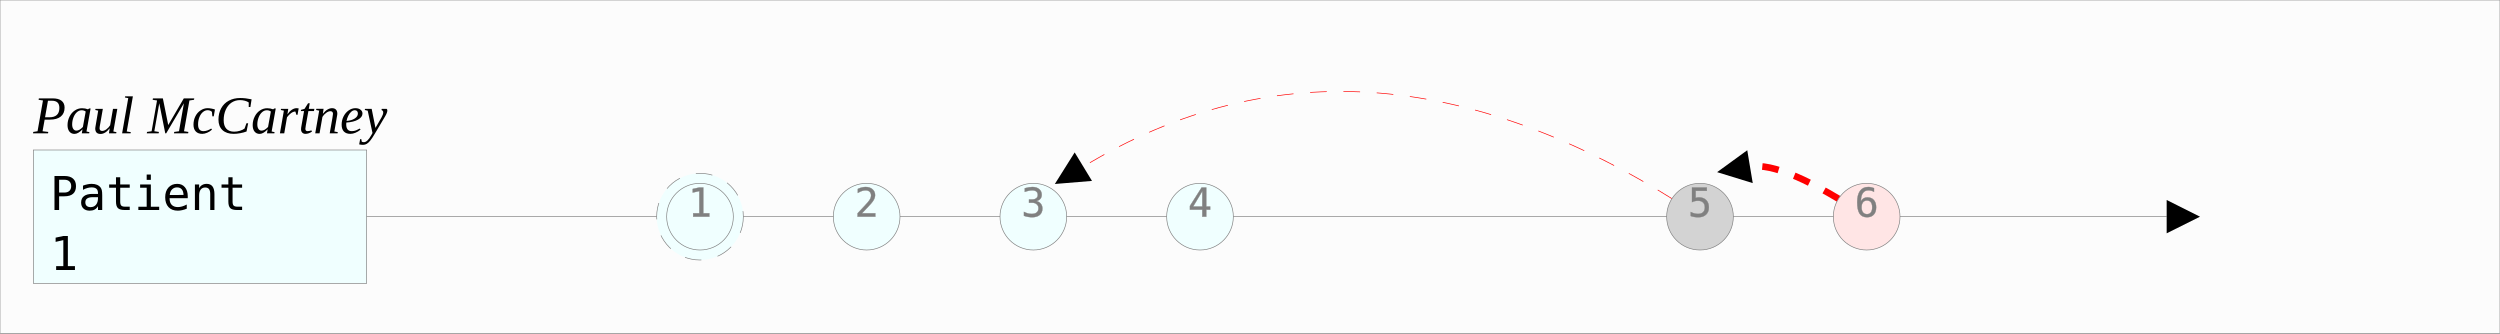
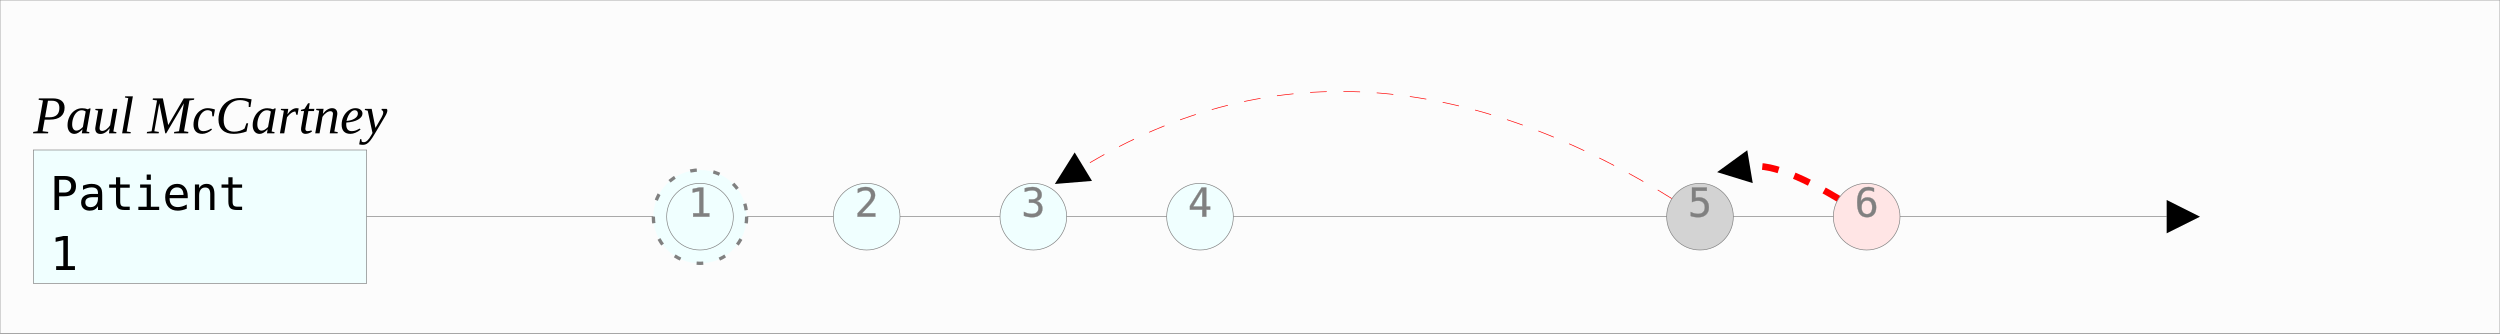
<svg xmlns="http://www.w3.org/2000/svg" height="100" width="750.0">
-   <style>/*  */
-         .background {
-             fill: #FCFCFC;
-             stroke-width: 0.2;
-             stroke: grey;
-         }
-         .aggregate {
-             fill: azure;
-             stroke-width: 0.2;
-             stroke: grey;
-         }
-         .aggregateText {
-             font-family: Menlo, monospace;
-             font-size: 14px;
-         }
-         .aggregateHeader {
-             font-family: "Times New Roman", serif;
-             font-size: 16px;
-             font-style: italic;
-         }
- 
-         .eventLine {
-             stroke: grey;
-             stroke-width: 0.2;
-         }
- 
-         .eventCreated {
-             fill: #FCFCFC;
-             stroke-width: 0.4;
-             stroke: #222;
-         }
-         .event circle {
-             fill: azure;
-             stroke-width: 0.2;
-             stroke: grey;
-         }
-         .event.Revert circle {
-             fill: #ffe5e5;
-         }
-         .event text {
-             font-family: Menlo, monospace;
-             font-size: 12px;
-             stroke: grey;
-             stroke-width: 0.1;
-             fill: grey;
-         }
-         .event circle.reverted {
-             fill: lightgrey !important;
-         }
-         
-         .event.DeprecatedBy circle {
-             fill: black;
-         }
-         .event.DeprecatedBy text {
-             fill: white;
-             stroke-width: 0;
-             font-weight: 100;
-         }
-         
-         .event.Deprecates circle {
-             fill: #e6c300;
-         }
-         .event.Deprecates text {
-             fill: white;
-             font-weight: bold;
-         }
-         .event.Join circle {
-             stroke-width: 2;
-             stroke: #e6c300;
-         }
-         .event.Disjoin circle {
-             stroke-width: 2;
-         }
-         /*  */</style>
+   <style>/*  */.background {
+   fill: #FCFCFC;
+   stroke-width: 0.2;
+   stroke: grey;
+ }
+ .aggregate rect {
+   fill: azure;
+   stroke-width: 0.2;
+   stroke: grey;
+ }
+ .aggregate text {
+   font-family: Menlo, monospace;
+   font-size: 14px;
+ }
+ .aggregate .description {
+   font-family: "Times New Roman", serif;
+   font-size: 16px;
+   font-style: italic;
+ }
+ .aggregate line {
+   stroke: grey;
+   stroke-width: 0.2;
+ }
+ .event path {
+   fill: transparent;
+   stroke-width: 2;
+ }
+ .event circle {
+   fill: azure;
+   stroke-width: 0.2;
+   stroke: grey;
+ }
+ .event text {
+   font-family: Menlo, monospace;
+   font-size: 12px;
+   stroke: grey;
+   stroke-width: 0.1;
+   fill: grey;
+   text-anchor: middle;
+   alignment-baseline: central;
+ }
+ .event circle.reverted {
+   fill: lightgrey !important;
+ }
+ .event.reverted path {
+   stroke-width: 0.2;
+ }
+ .event.Revert circle {
+   fill: #ffe5e5;
+ }
+ .event.Revert path {
+   stroke: red;
+   stroke-dasharray: 5, 5;
+   marker-end: url(#triangle);
+ }
+ .eventCreated {
+   fill: #FCFCFC;
+   stroke-width: 1 !important;
+   stroke: #222;
+ }
+ .event.DeprecatedBy circle {
+   fill: black;
+ }
+ .event.DeprecatedBy text {
+   fill: white;
+   stroke-width: 0;
+   font-weight: 100;
+ }
+ .event.DeprecatedBy path {
+   stroke: blue;
+   stroke-dasharray: 5, 5;
+   marker-end: url(#triangle);
+ }
+ .event.Deprecates circle {
+   fill: #e6c300;
+ }
+ .event.Deprecates text {
+   fill: white;
+   font-weight: bold;
+ }
+ .event.Join circle {
+   stroke-width: 2;
+   stroke: #e6c300;
+ }
+ .event.Join path {
+   stroke: #e6c300;
+   stroke-dasharray: 5, 5;
+ }
+ .event.Disjoin circle {
+   stroke-width: 2;
+ }
+ .event.Disjoin path {
+   stroke: gray;
+   stroke-dasharray: 2, 5;
+ }
+ /*  */</style>
  <rect x="0" y="0" width="750.0" height="100" class="background" />
  <defs>
    <marker id="triangle" viewBox="0 0 10 10" refX="0" refY="5" markerWidth="10" markerHeight="10" orient="auto" markerUnits="userSpaceOnUse">
      <path d="M 0 0 L 10 5 L 0 10 z" />
    </marker>
  </defs>
-   <g id="aggregate186905080">
-     <rect x="10" y="45" width="100" height="40" class="aggregate" />
-     <text x="15" y="63" class="aggregateText">Patient</text>
-     <text x="15" y="81" class="aggregateText">1</text>
-     <text x="10" y="40" class="aggregateHeader">Paul McCartney</text>
+   <g id="aggregate1448512130" class="aggregate">
+     <rect x="10" y="45" width="100" height="40" />
+     <text x="15" y="63" class="type">Patient</text>
+     <text x="15" y="81" class="id">1</text>
+     <text x="10" y="40" class="description">Paul McCartney</text>
    <line x1="110" y1="65" x2="650.0" y2="65" class="eventLine" marker-end="url(#triangle)" />
  </g>
-   <g id="event1352810956" class="event Normal">
-     <circle cx="210" cy="65" r="13" stroke-dasharray="5, 5" class="eventCreated Normal" />
+   <g id="event917515359" class="event Normal ">
+     <circle cx="210" cy="65" r="14" stroke-dasharray="2, 5" class="eventCreated Normal" />
    <circle cx="210" cy="65" r="10" class="event Normal " />
-     <text x="210" y="65" class="eventId" text-anchor="middle" alignment-baseline="central">1</text>
+     <text x="210" y="65" class="eventId">1</text>
  </g>
-   <g id="event841763936" class="event Normal">
+   <g id="event2010056706" class="event Normal ">
    <circle cx="260" cy="65" r="10" class="event Normal " />
-     <text x="260" y="65" class="eventId" text-anchor="middle" alignment-baseline="central">2</text>
+     <text x="260" y="65" class="eventId">2</text>
  </g>
-   <g id="event313182075" class="event Normal">
+   <g id="event1824648187" class="event Normal ">
    <circle cx="310" cy="65" r="10" class="event Normal " />
-     <text x="310" y="65" class="eventId" text-anchor="middle" alignment-baseline="central">3</text>
+     <text x="310" y="65" class="eventId">3</text>
  </g>
-   <g id="event110254311" class="event Normal">
+   <g id="event237071995" class="event Normal ">
    <circle cx="360" cy="65" r="10" class="event Normal " />
-     <text x="360" y="65" class="eventId" text-anchor="middle" alignment-baseline="central">4</text>
+     <text x="360" y="65" class="eventId">4</text>
  </g>
-   <g id="event1149027800" class="event Revert">
-     <path d="M510 65 Q 410 -1.667, 325 50" stroke="red" fill="transparent" stroke-dasharray="5, 5" marker-end="url(#triangle)" stroke-width="0.2" />
+   <g id="event969173300" class="event Revert reverted">
+     <path d="M510 65 Q 410 -1.667, 325 50" />
    <circle cx="510" cy="65" r="10" class="event Revert reverted" />
-     <text x="510" y="65" class="eventId" text-anchor="middle" alignment-baseline="central">5</text>
+     <text x="510" y="65" class="eventId">5</text>
  </g>
-   <g id="event342089339" class="event Revert">
-     <path d="M560 65 Q 535 48.333, 525 50" stroke="red" fill="transparent" stroke-dasharray="5, 5" marker-end="url(#triangle)" stroke-width="2" />
+   <g id="event918878486" class="event Revert ">
+     <path d="M560 65 Q 535 48.333, 525 50" />
    <circle cx="560" cy="65" r="10" class="event Revert " />
-     <text x="560" y="65" class="eventId" text-anchor="middle" alignment-baseline="central">6</text>
+     <text x="560" y="65" class="eventId">6</text>
  </g>
</svg>
